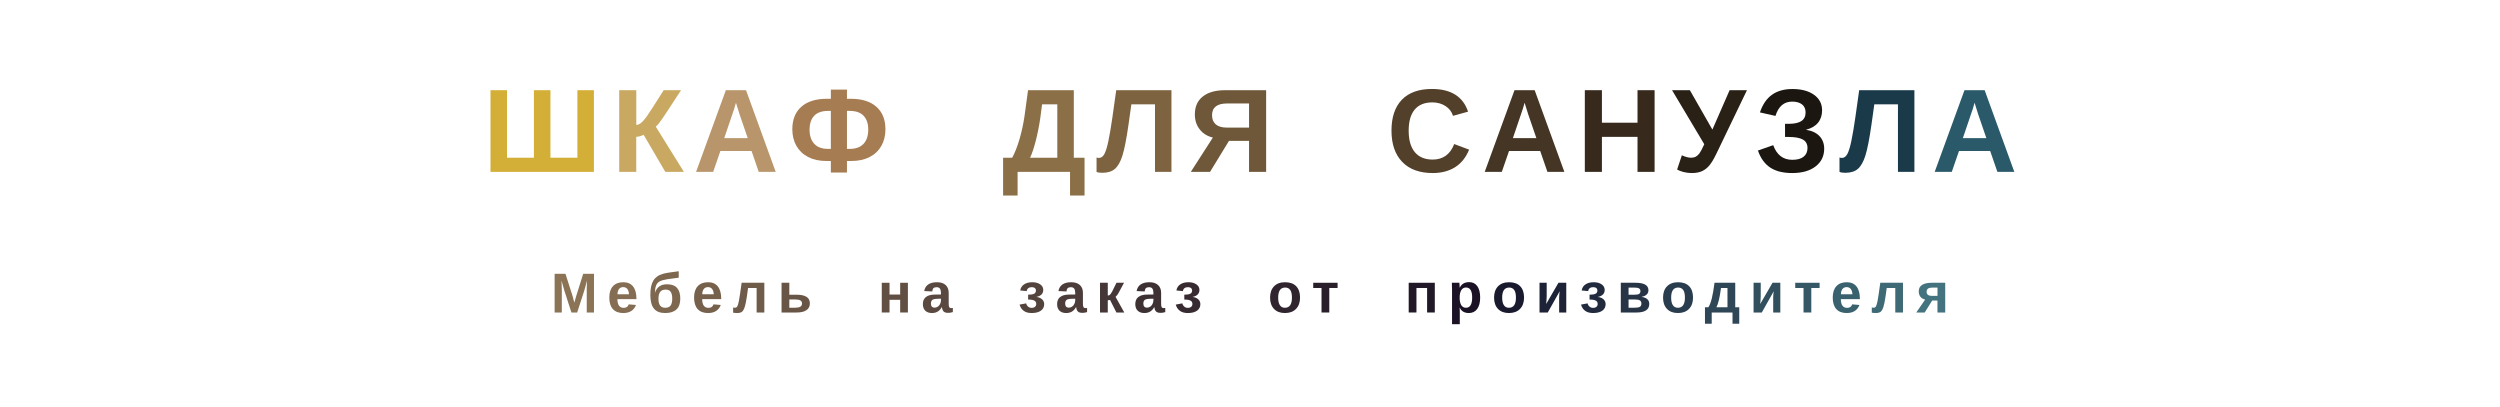
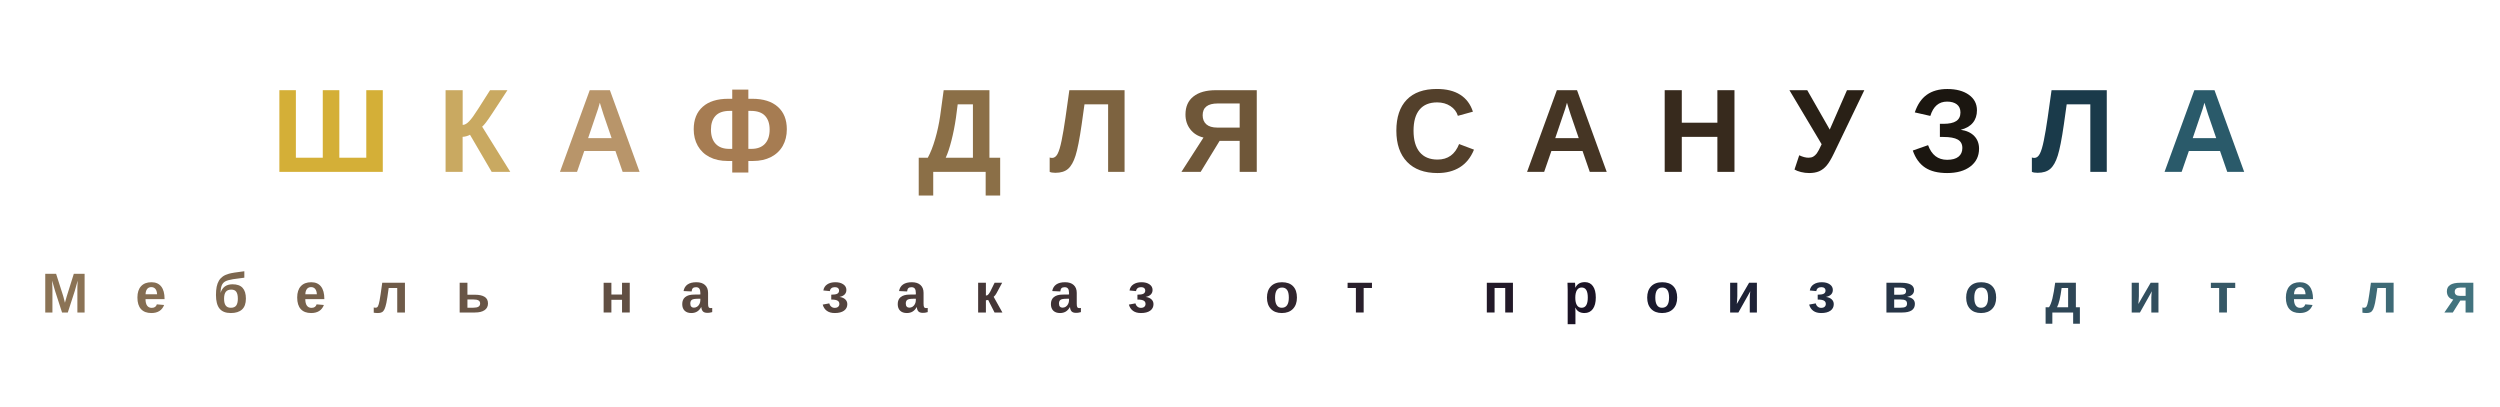
<svg xmlns="http://www.w3.org/2000/svg" viewBox="0 0 800 130" width="800" height="130">
  <defs>
    <style>
      @keyframes appear {
        from { opacity: 0; transform: translateY(10px); }
        to { opacity: 1; transform: translateY(0); }
      }
      .title-letter {
        opacity: 0;
        animation: appear 0.4s ease forwards;
        font-family: Arial, sans-serif;
        font-weight: 900;
        font-size: 38px;
      }
      .subtitle-letter {
        opacity: 0;
        animation: appear 0.3s ease forwards;
        font-family: Arial, sans-serif;
        font-weight: 600;
        font-size: 18px;
      }
-       .word-gap {
-         font-size: 38px;
-         fill: transparent;
-       }
-       .subtitle-gap {
-         font-size: 18px;
-         fill: transparent;
-       }
    </style>
  </defs>
-   <text x="400" y="55" text-anchor="middle">
+   <text xml:space="preserve" x="400" y="55" text-anchor="middle">
    <tspan class="title-letter" style="fill:#d4af37; animation-delay:0.00s">Ш</tspan>
    <tspan class="title-letter" style="fill:#c9a961; animation-delay:0.05s">К</tspan>
    <tspan class="title-letter" style="fill:#b8956a; animation-delay:0.10s">А</tspan>
    <tspan class="title-letter" style="fill:#a67c52; animation-delay:0.15s">Ф</tspan>
-     <tspan class="word-gap" dx="30"> </tspan>
+     <tspan class="title-letter" style="fill:transparent; animation-delay:0.20s"> </tspan>
    <tspan class="title-letter" style="fill:#8b6f47; animation-delay:0.25s">Д</tspan>
    <tspan class="title-letter" style="fill:#7d6340; animation-delay:0.30s">Л</tspan>
    <tspan class="title-letter" style="fill:#6f5739; animation-delay:0.35s">Я</tspan>
-     <tspan class="word-gap" dx="30"> </tspan>
+     <tspan class="title-letter" style="fill:transparent; animation-delay:0.40s"> </tspan>
    <tspan class="title-letter" style="fill:#53402b; animation-delay:0.45s">С</tspan>
    <tspan class="title-letter" style="fill:#453524; animation-delay:0.50s">А</tspan>
    <tspan class="title-letter" style="fill:#372a1d; animation-delay:0.55s">Н</tspan>
    <tspan class="title-letter" style="fill:#292016; animation-delay:0.60s">У</tspan>
    <tspan class="title-letter" style="fill:#1b1610; animation-delay:0.65s">З</tspan>
    <tspan class="title-letter" style="fill:#1a3a4a; animation-delay:0.70s">Л</tspan>
    <tspan class="title-letter" style="fill:#2a5a6a; animation-delay:0.75s">А</tspan>
  </text>
-   <text x="400" y="100" text-anchor="middle">
+   <text xml:space="preserve" x="400" y="100" text-anchor="middle">
    <tspan class="subtitle-letter" style="fill:#8b7355; animation-delay:1.00s">М</tspan>
    <tspan class="subtitle-letter" style="fill:#846d52; animation-delay:1.04s">е</tspan>
    <tspan class="subtitle-letter" style="fill:#7d674f; animation-delay:1.08s">б</tspan>
    <tspan class="subtitle-letter" style="fill:#76614c; animation-delay:1.12s">е</tspan>
    <tspan class="subtitle-letter" style="fill:#6f5b49; animation-delay:1.16s">л</tspan>
    <tspan class="subtitle-letter" style="fill:#685546; animation-delay:1.20s">ь</tspan>
-     <tspan class="subtitle-gap" dx="15"> </tspan>
+     <tspan class="subtitle-letter" style="fill:transparent; animation-delay:1.22s"> </tspan>
    <tspan class="subtitle-letter" style="fill:#614f43; animation-delay:1.24s">н</tspan>
    <tspan class="subtitle-letter" style="fill:#5a4940; animation-delay:1.28s">а</tspan>
-     <tspan class="subtitle-gap" dx="15"> </tspan>
+     <tspan class="subtitle-letter" style="fill:transparent; animation-delay:1.30s"> </tspan>
    <tspan class="subtitle-letter" style="fill:#53433d; animation-delay:1.32s">з</tspan>
    <tspan class="subtitle-letter" style="fill:#4c3d3a; animation-delay:1.36s">а</tspan>
    <tspan class="subtitle-letter" style="fill:#453737; animation-delay:1.40s">к</tspan>
    <tspan class="subtitle-letter" style="fill:#3e3134; animation-delay:1.44s">а</tspan>
    <tspan class="subtitle-letter" style="fill:#372b31; animation-delay:1.48s">з</tspan>
-     <tspan class="subtitle-gap" dx="15"> </tspan>
+     <tspan class="subtitle-letter" style="fill:transparent; animation-delay:1.50s"> </tspan>
    <tspan class="subtitle-letter" style="fill:#30252e; animation-delay:1.52s">о</tspan>
    <tspan class="subtitle-letter" style="fill:#291f2b; animation-delay:1.56s">т</tspan>
-     <tspan class="subtitle-gap" dx="15"> </tspan>
+     <tspan class="subtitle-letter" style="fill:transparent; animation-delay:1.58s"> </tspan>
    <tspan class="subtitle-letter" style="fill:#221928; animation-delay:1.60s">п</tspan>
    <tspan class="subtitle-letter" style="fill:#1b1325; animation-delay:1.64s">р</tspan>
    <tspan class="subtitle-letter" style="fill:#1a1a2e; animation-delay:1.68s">о</tspan>
    <tspan class="subtitle-letter" style="fill:#1e2236; animation-delay:1.72s">и</tspan>
    <tspan class="subtitle-letter" style="fill:#222b3e; animation-delay:1.76s">з</tspan>
    <tspan class="subtitle-letter" style="fill:#263446; animation-delay:1.80s">в</tspan>
    <tspan class="subtitle-letter" style="fill:#2a3d4e; animation-delay:1.84s">о</tspan>
    <tspan class="subtitle-letter" style="fill:#2e4656; animation-delay:1.88s">д</tspan>
    <tspan class="subtitle-letter" style="fill:#324f5e; animation-delay:1.92s">и</tspan>
    <tspan class="subtitle-letter" style="fill:#365866; animation-delay:1.96s">т</tspan>
    <tspan class="subtitle-letter" style="fill:#3a616e; animation-delay:2.00s">е</tspan>
    <tspan class="subtitle-letter" style="fill:#3e6a76; animation-delay:2.04s">л</tspan>
    <tspan class="subtitle-letter" style="fill:#42737e; animation-delay:2.08s">я</tspan>
  </text>
</svg>
